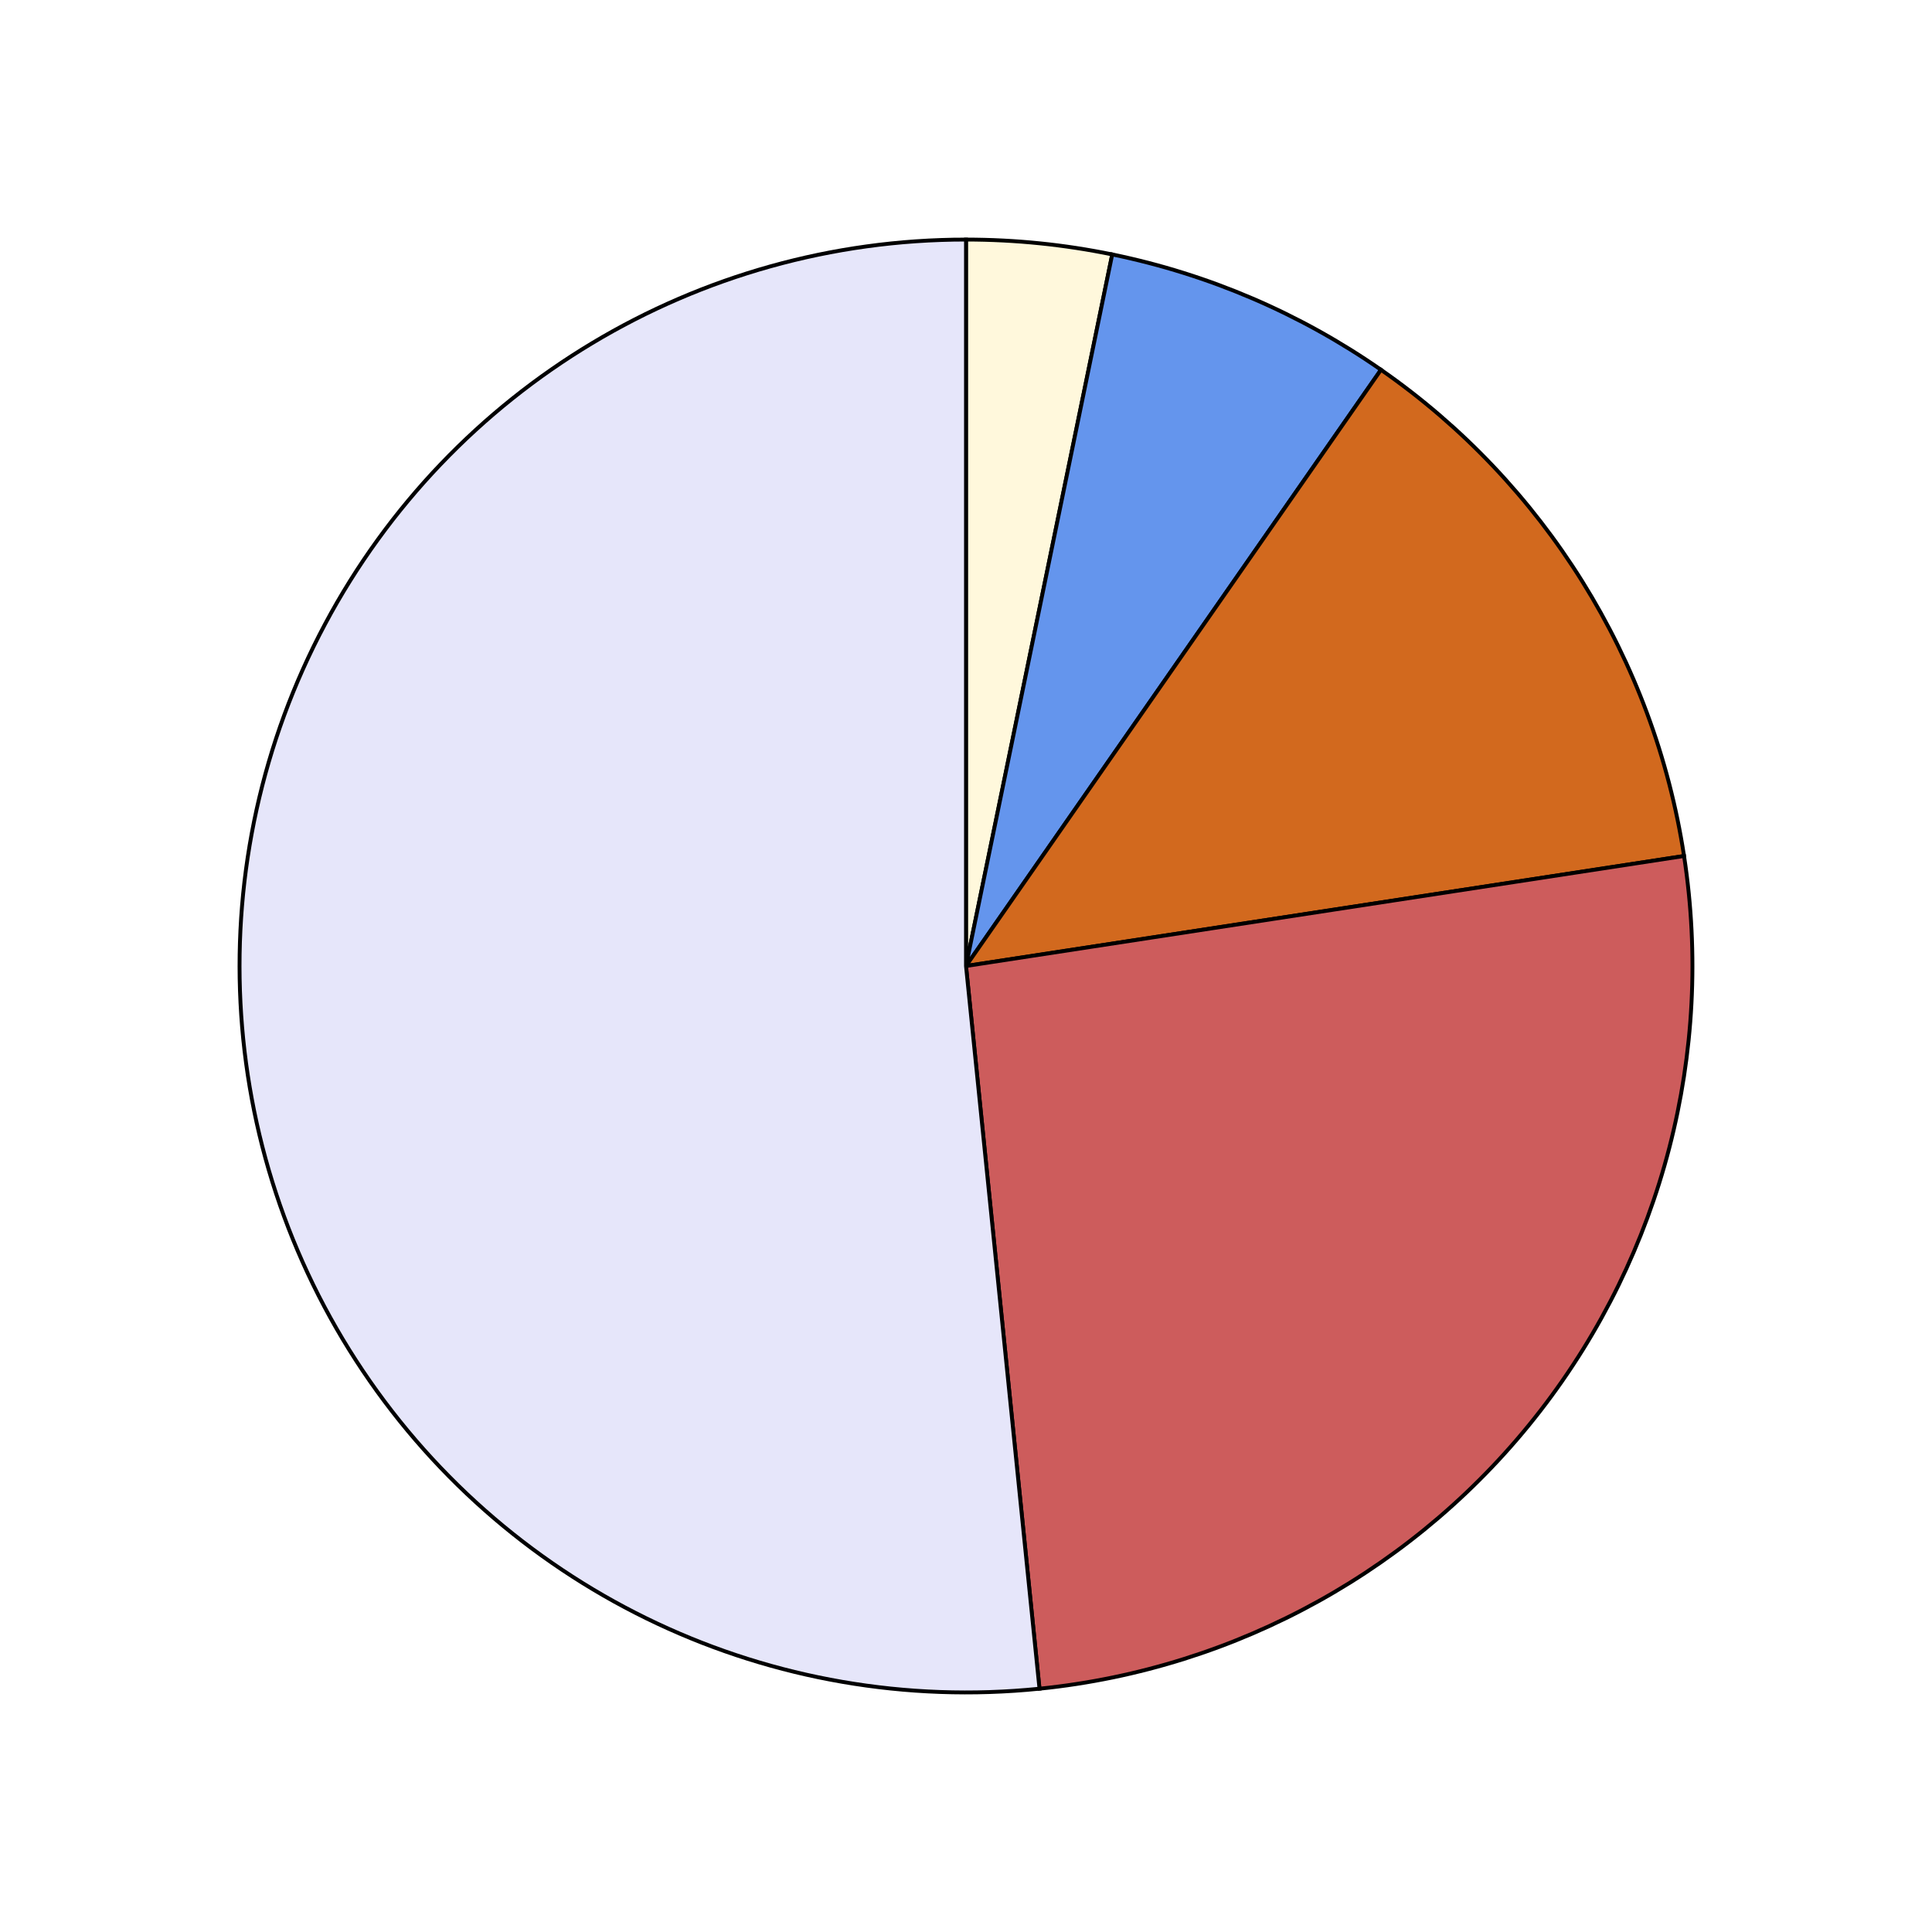
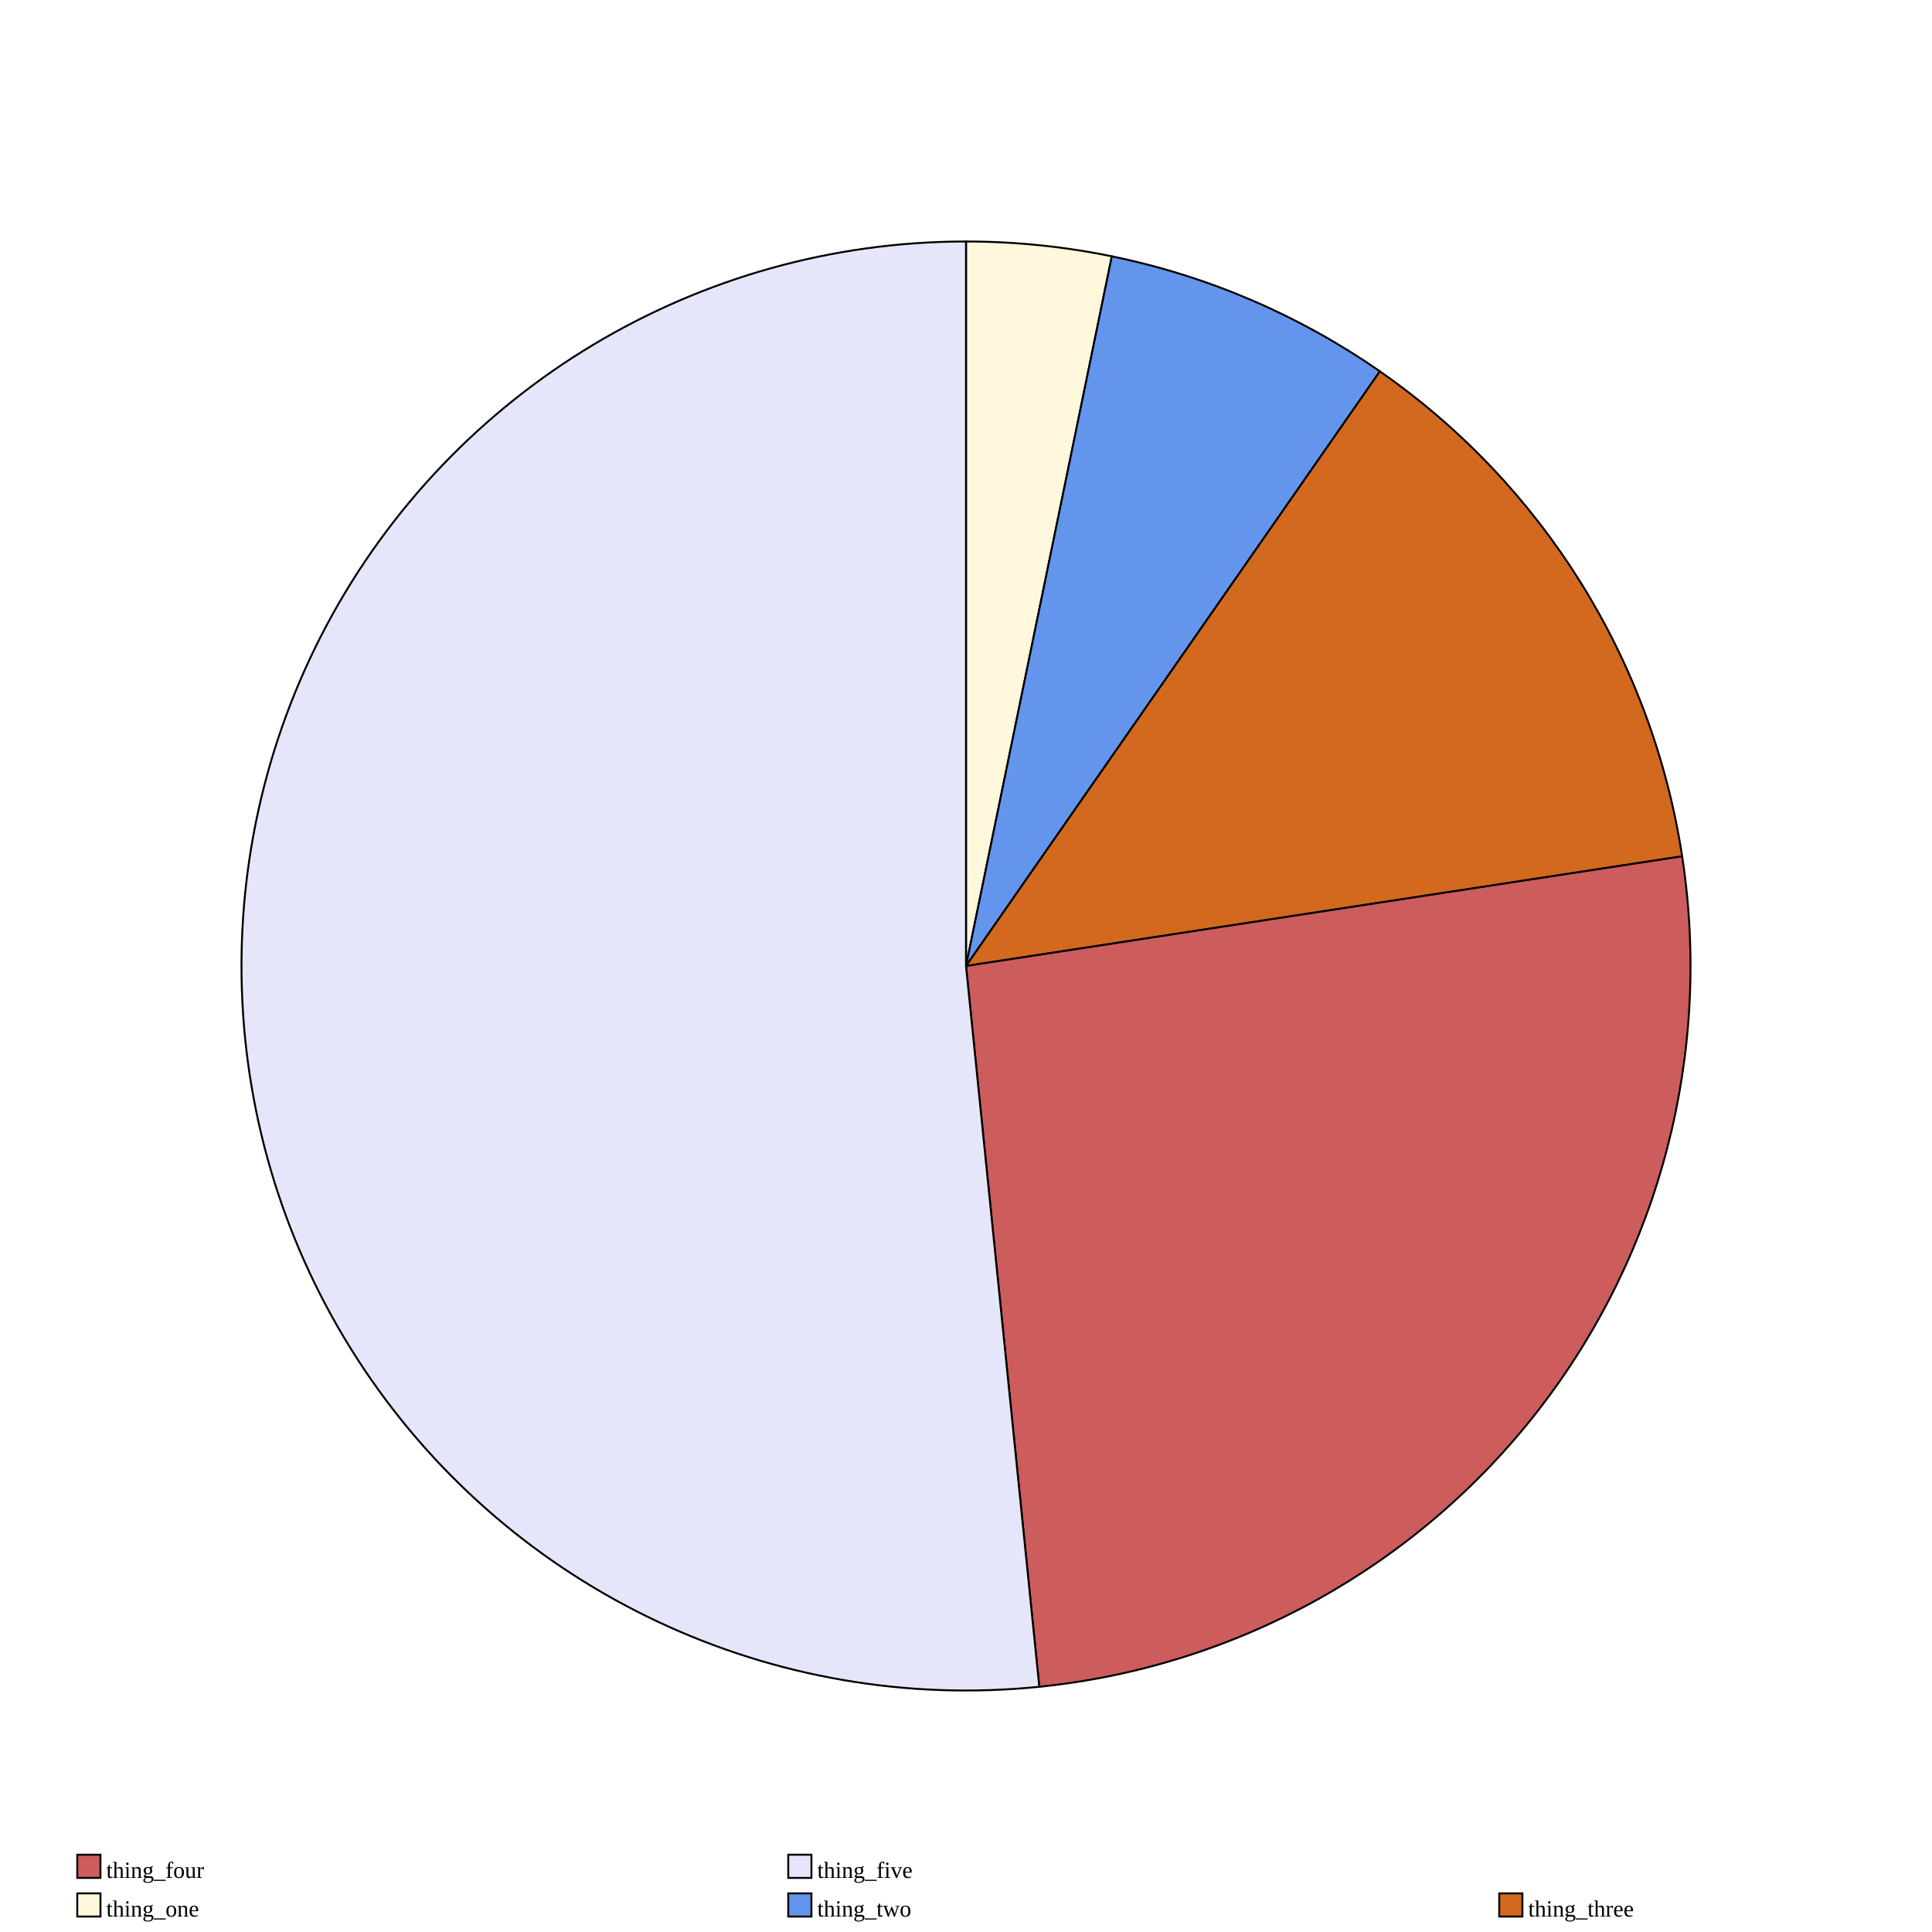
- <svg xmlns="http://www.w3.org/2000/svg" width="500" height="500" viewBox="0 0 500 500">
+ <svg xmlns="http://www.w3.org/2000/svg" width="1000" height="1000" viewBox="0 0 1000 1000">
  <defs />
-   <rect x="0" y="0" width="500" height="520" fill="white" stroke="none" />
-   <circle cx="250.0" cy="250.0" r="188" fill="gainsboro" />
-   <path d="M 250.0 250.0 L 250 62.0 A 188 188 0 0 1 287.844 65.848 Z" fill="cornsilk" stroke="black" stroke-width="1" id="" />
-   <path d="M 250.0 250.0 L 287.844 65.848 A 188 188 0 0 1 357.398 95.696 Z" fill="cornflowerblue" stroke="black" stroke-width="1" id="" />
-   <path d="M 250.0 250.0 L 357.398 95.696 A 188 188 0 0 1 435.832 221.532 Z" fill="chocolate" stroke="black" stroke-width="1" id="" />
-   <path d="M 250.0 250.0 L 435.832 221.532 A 188 188 0 0 1 269.02 437.035 Z" fill="indianred" stroke="black" stroke-width="1" id="" />
-   <path d="M 250.0 250.0 L 269.02 437.035 A 188 188 0 1 1 250 62.0 Z" fill="lavender" stroke="black" stroke-width="1" id="" />
+   <rect x="0" y="0" width="1000" height="1020" fill="white" stroke="none" />
+   <circle cx="500.0" cy="500.0" r="375" fill="gainsboro" />
+   <path d="M 500.0 500.0 L 500 125.0 A 375 375 0 0 1 575.487 132.676 Z" fill="cornsilk" stroke="black" stroke-width="1" id="" />
+   <rect x="40" y="980" width="12" height="12" fill="cornsilk" stroke="black" />
+   <text x="55" y="992" font-size="12" text-anchor="start">thing_one</text>
+   <path d="M 500.0 500.0 L 575.487 132.676 A 375 375 0 0 1 714.226 192.214 Z" fill="cornflowerblue" stroke="black" stroke-width="1" id="" />
+   <rect x="408.0" y="980" width="12" height="12" fill="cornflowerblue" stroke="black" />
+   <text x="423.0" y="992" font-size="12" text-anchor="start">thing_two</text>
+   <path d="M 500.0 500.0 L 714.226 192.214 A 375 375 0 0 1 870.676 443.215 Z" fill="chocolate" stroke="black" stroke-width="1" id="" />
+   <rect x="776.0" y="980" width="12" height="12" fill="chocolate" stroke="black" />
+   <text x="791.0" y="992" font-size="12" text-anchor="start">thing_three</text>
+   <path d="M 500.0 500.0 L 870.676 443.215 A 375 375 0 0 1 537.938 873.076 Z" fill="indianred" stroke="black" stroke-width="1" id="" />
+   <rect x="40" y="960" width="12" height="12" fill="indianred" stroke="black" />
+   <text x="55" y="972" font-size="12" text-anchor="start">thing_four</text>
+   <path d="M 500.0 500.0 L 537.938 873.076 A 375 375 0 1 1 500 125.0 Z" fill="lavender" stroke="black" stroke-width="1" id="" />
+   <rect x="408.0" y="960" width="12" height="12" fill="lavender" stroke="black" />
+   <text x="423.0" y="972" font-size="12" text-anchor="start">thing_five</text>
</svg>
